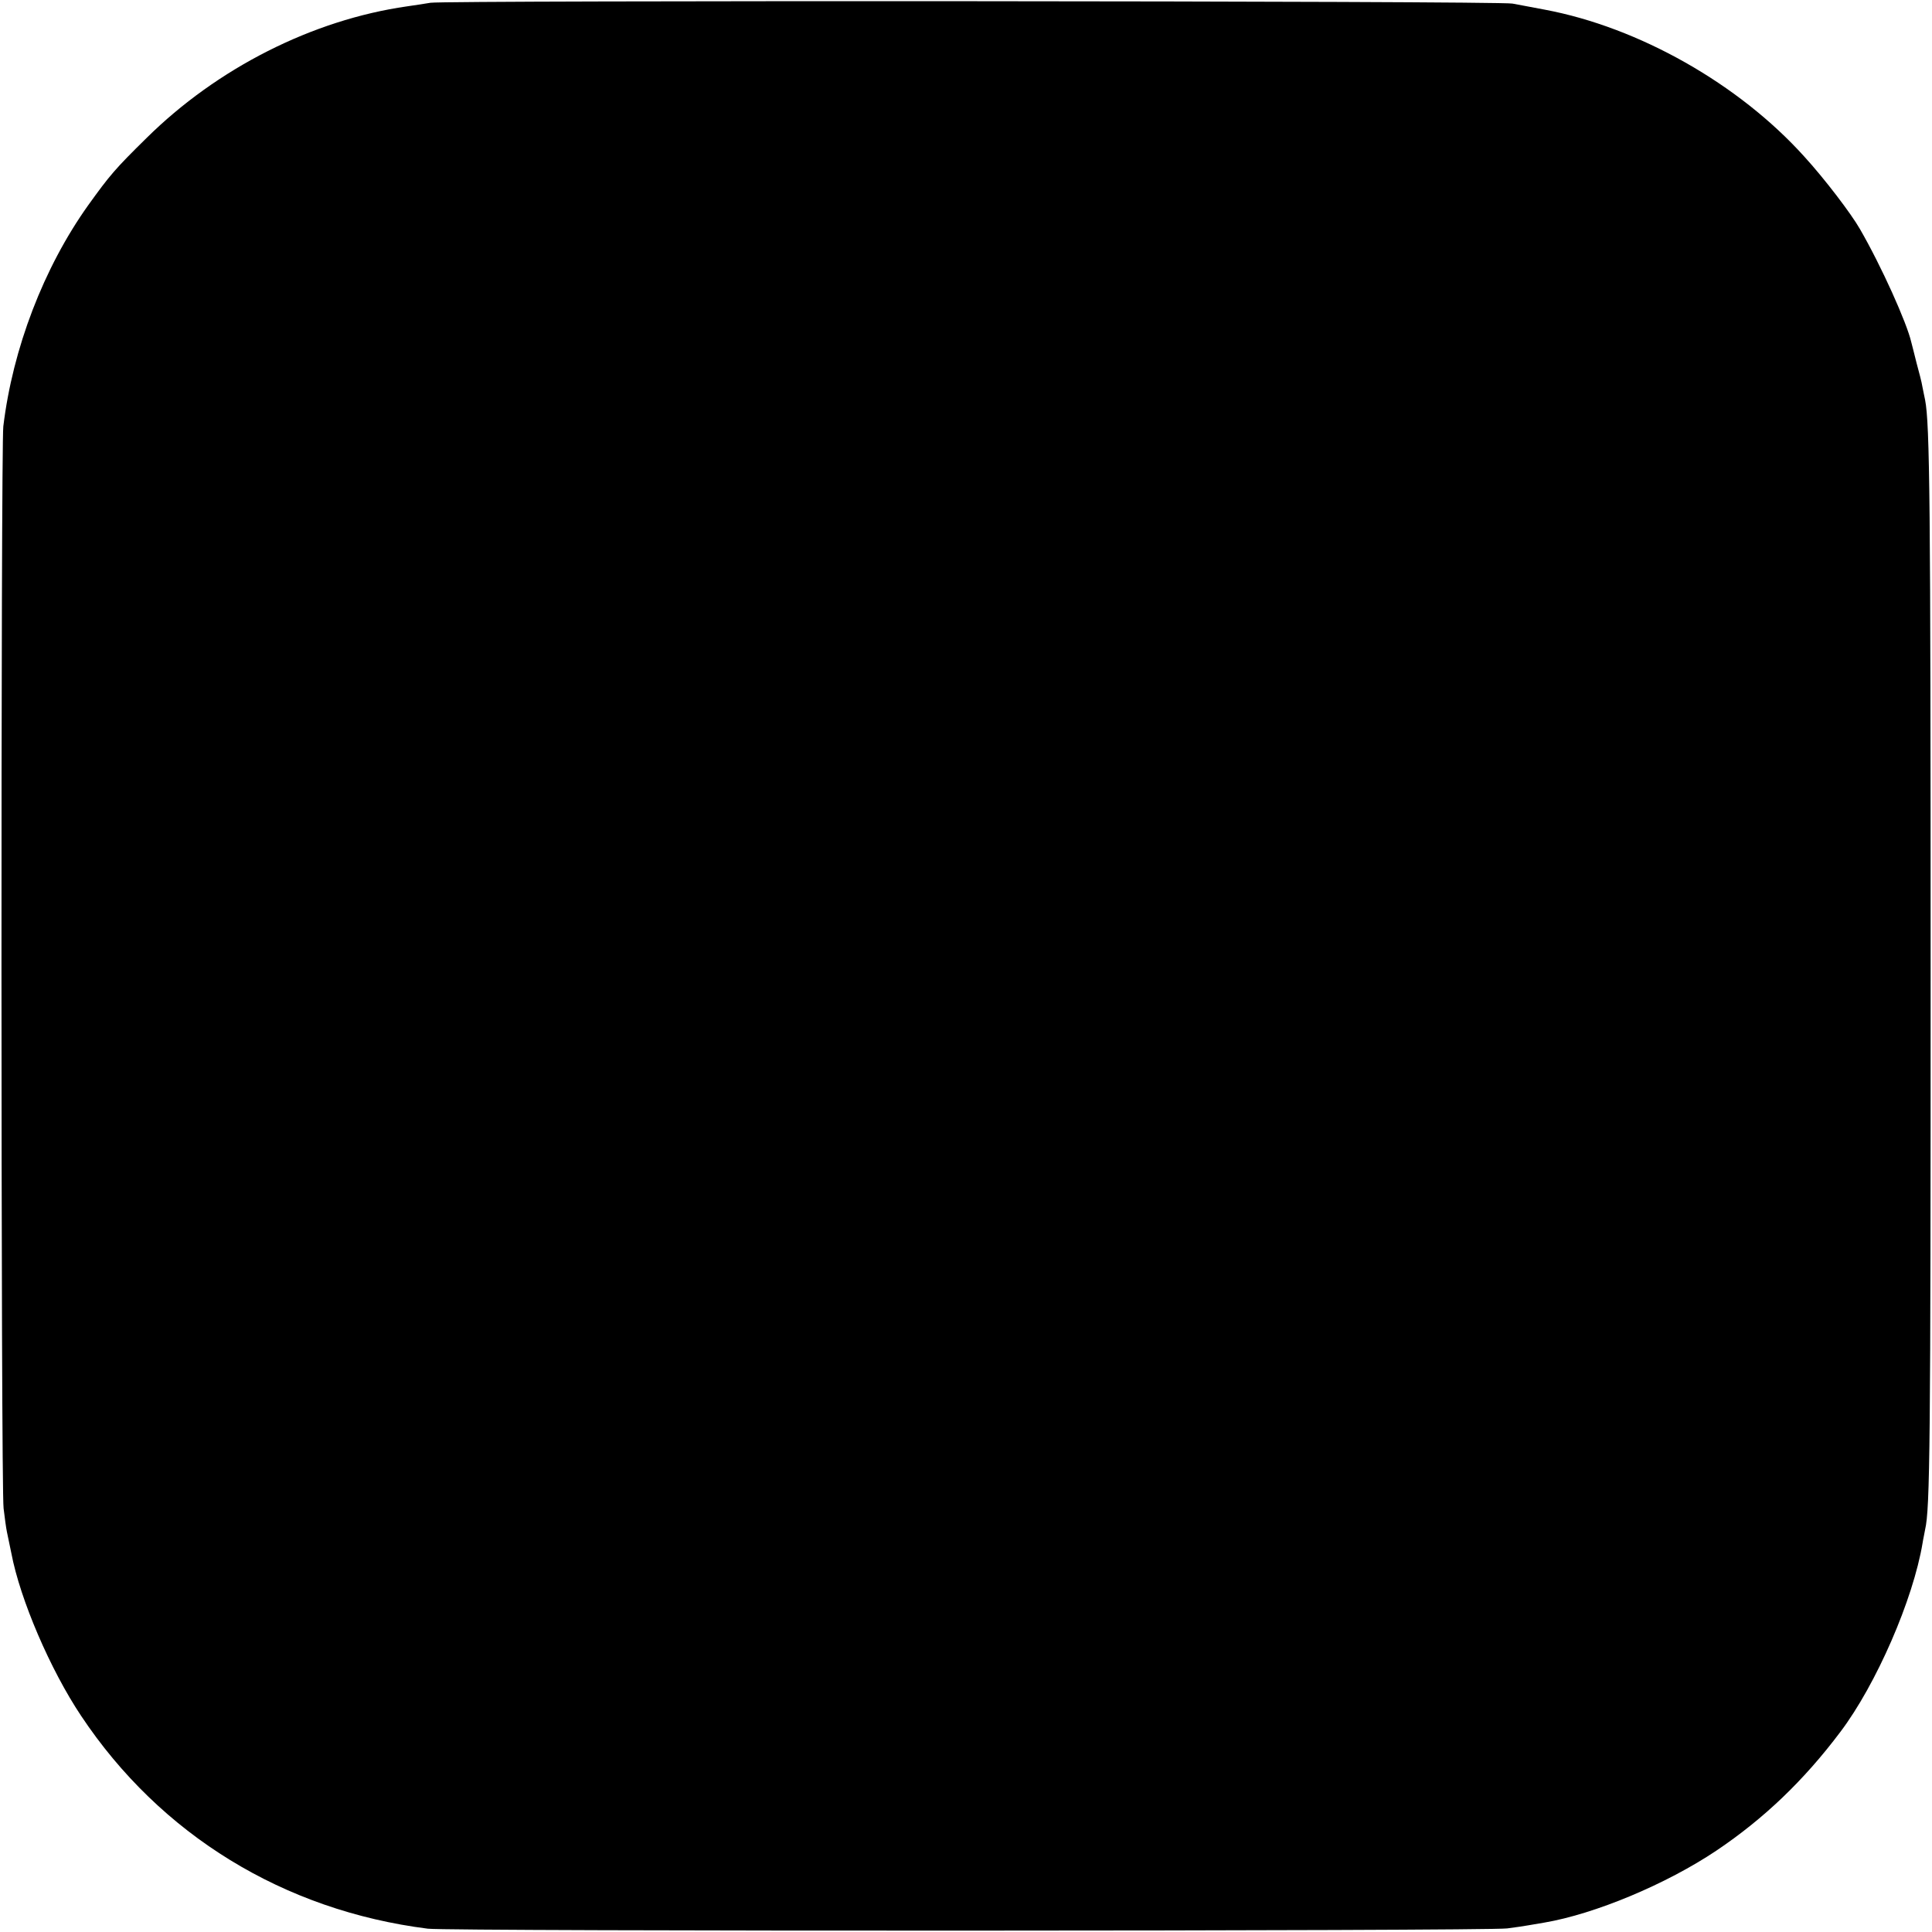
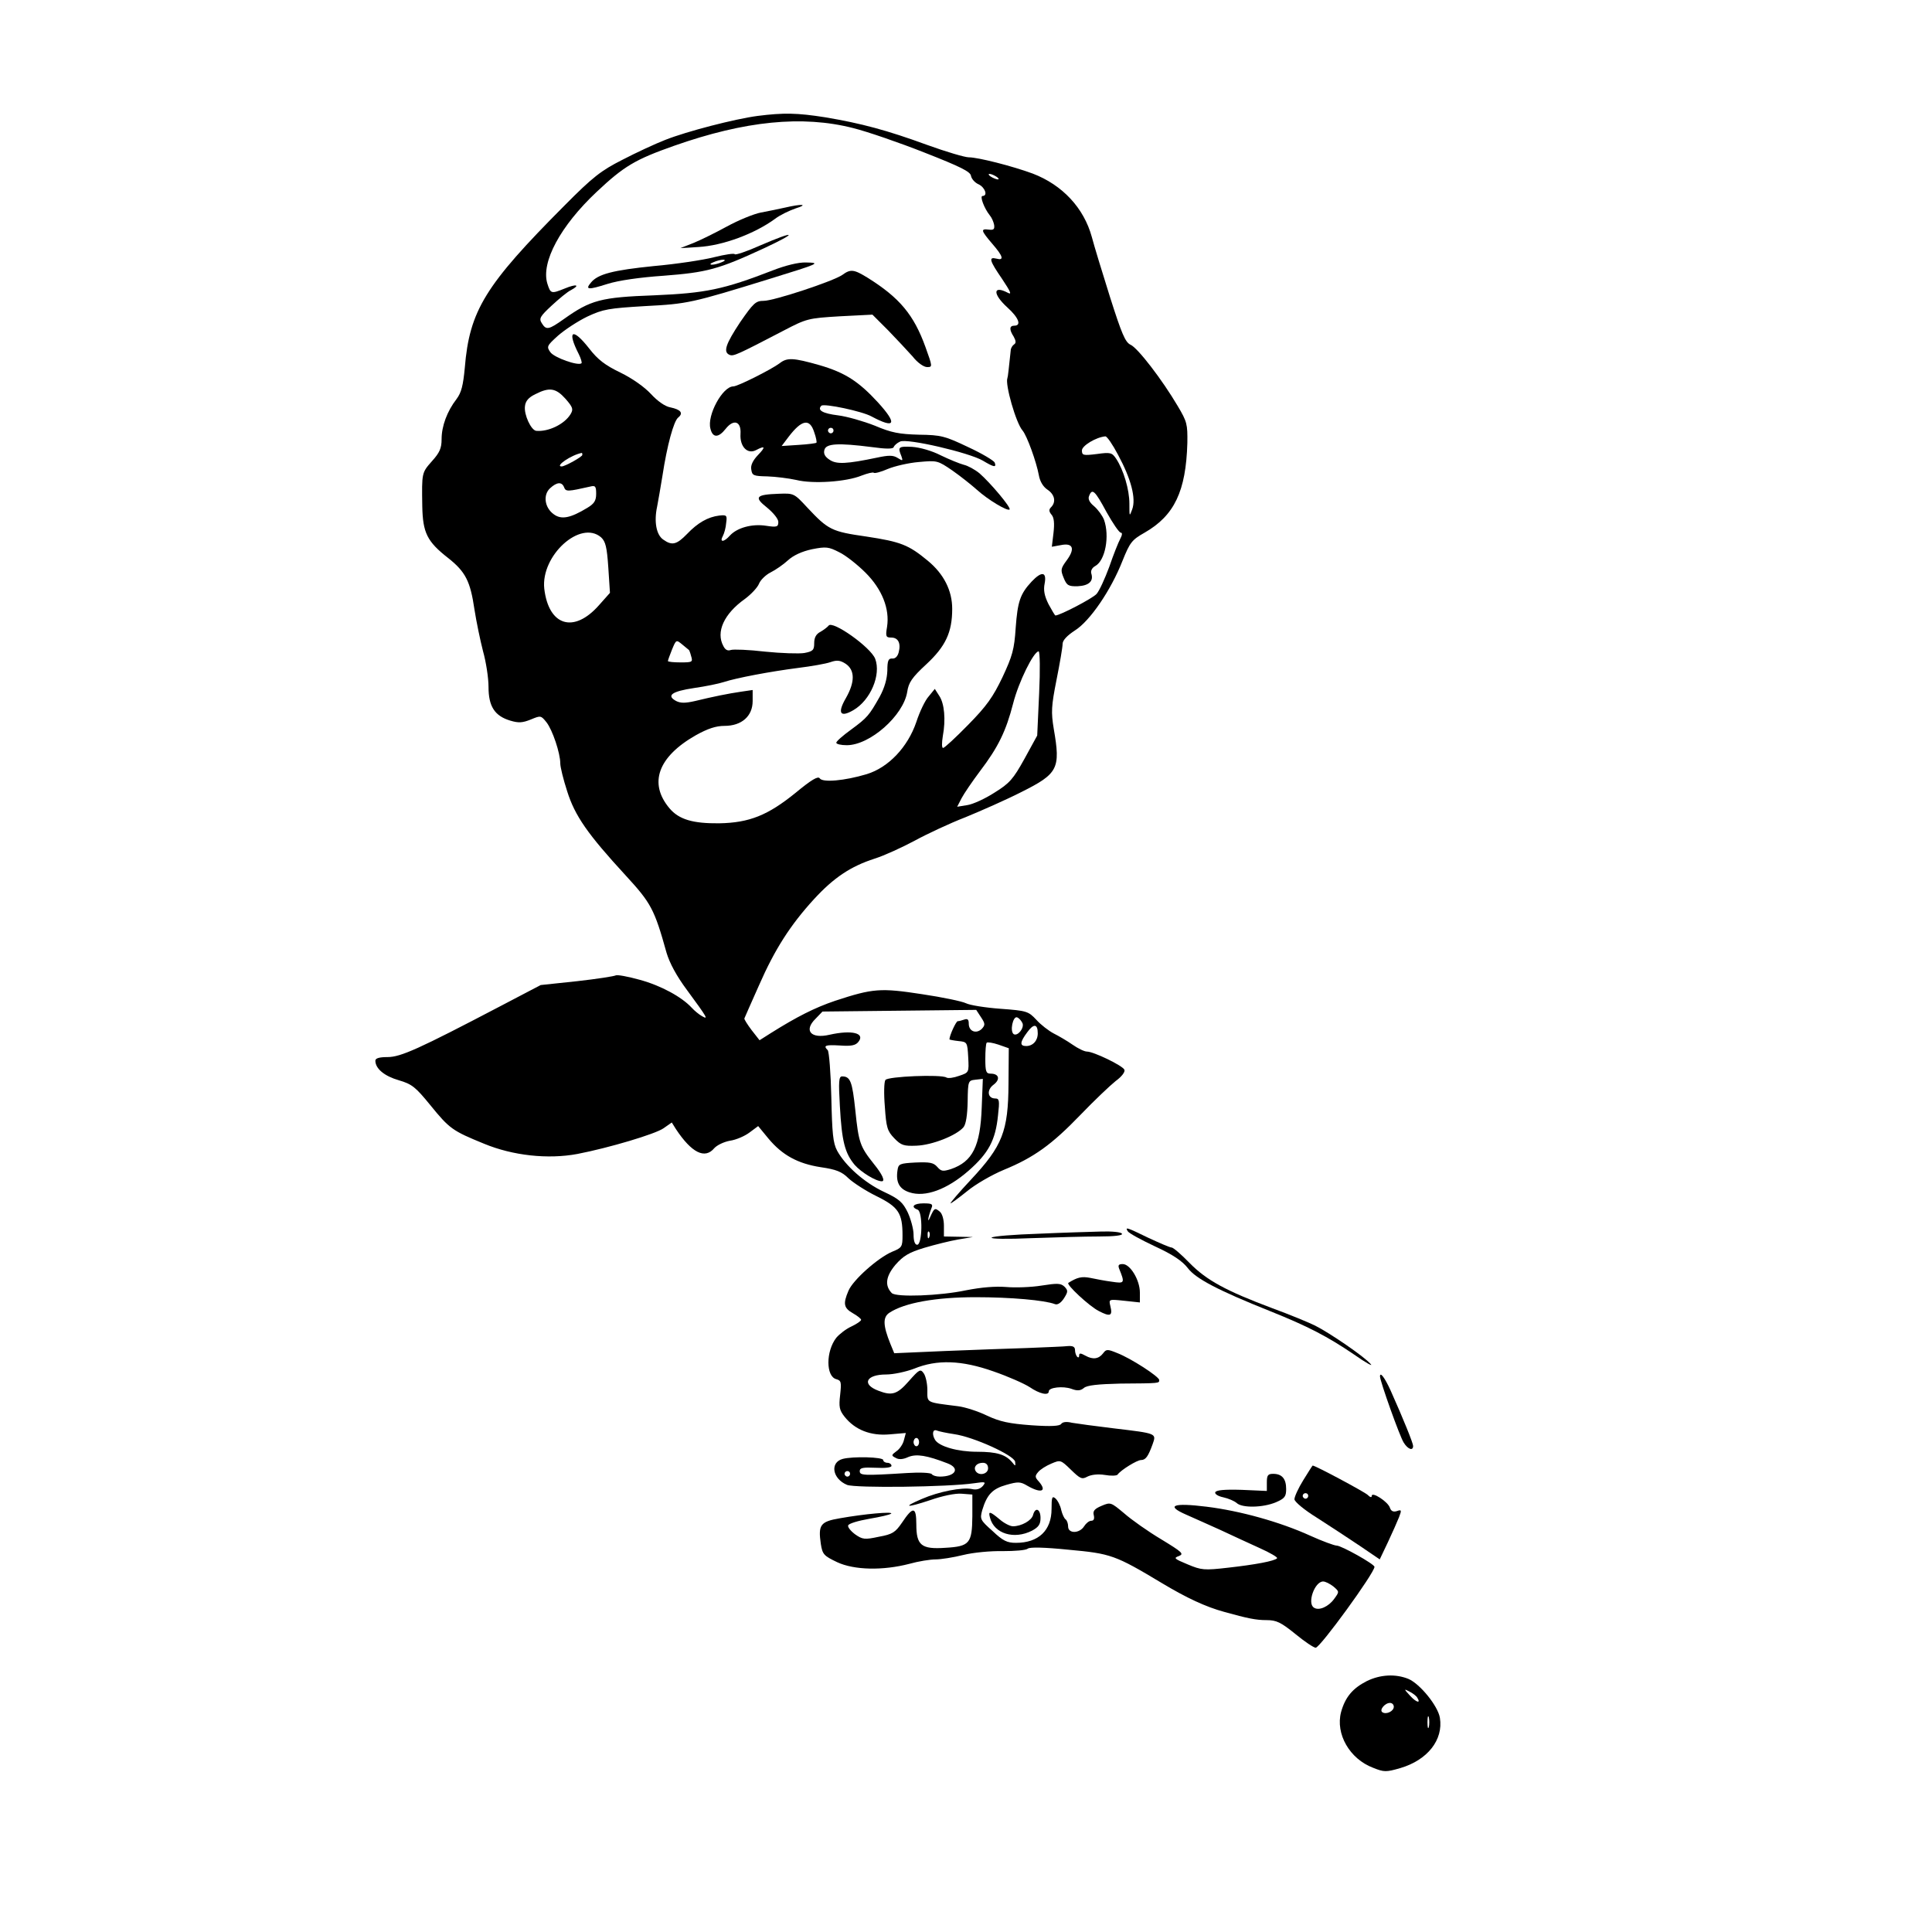
<svg xmlns="http://www.w3.org/2000/svg" version="1.0" width="700pt" height="700pt" viewBox="0 0 700 700" preserveAspectRatio="xMidYMid meet">
  <g transform="translate(0,700) scale(0.1,-0.1)" fill="#000000" stroke="none">
-     <path d="M1560 6990 c-25 -4 -63 -10 -85 -13 -343 -49 -688 -224 -944 -477 -115 -113 -134 -136 -211 -243 -162 -227 -274 -520 -308 -802 -9 -81 -9 -3844 1 -3920 4 -33 9 -71 12 -85 3 -14 10 -48 16 -77 32 -169 142 -424 253 -590 287 -431 734 -705 1256 -771 76 -10 3842 -9 3911 1 31 4 65 9 75 11 11 2 37 6 59 10 183 31 442 139 624 261 171 115 316 253 449 430 130 172 264 480 298 685 2 14 7 35 9 48 18 76 20 313 20 2032 0 1695 -3 1973 -20 2061 -3 13 -7 35 -10 49 -2 14 -12 52 -21 85 -8 33 -17 67 -19 75 -16 70 -108 275 -186 410 -32 56 -128 182 -202 263 -237 263 -599 468 -940 532 -45 8 -98 19 -117 22 -48 10 -3864 12 -3920 3z" />
+     <path d="M2745 6580 c-83 -11 -257 -56 -335 -87 -36 -14 -105 -46 -155 -72 -77 -39 -107 -62 -210 -166 -287 -288 -344 -380 -361 -588 -6 -63 -12 -89 -30 -113 -34 -44 -54 -98 -54 -145 0 -33 -7 -49 -35 -80 -37 -42 -37 -41 -35 -164 2 -95 17 -127 94 -187 63 -50 80 -84 95 -186 7 -45 21 -112 31 -151 11 -39 20 -97 20 -130 0 -70 22 -105 79 -122 30 -9 44 -8 74 4 36 15 37 15 57 -10 22 -28 50 -112 50 -149 0 -13 11 -58 25 -101 28 -89 74 -155 212 -305 92 -100 104 -122 148 -280 11 -37 36 -84 74 -135 75 -102 78 -108 55 -95 -11 6 -28 20 -38 31 -36 39 -111 80 -188 101 -43 12 -82 19 -87 16 -5 -3 -68 -13 -140 -21 l-132 -14 -147 -77 c-294 -154 -360 -184 -408 -184 -29 0 -44 -4 -44 -13 0 -29 33 -56 85 -71 48 -14 61 -25 114 -90 70 -86 80 -93 195 -140 104 -43 231 -57 338 -37 114 22 282 72 312 93 l30 21 15 -24 c57 -86 105 -110 139 -69 10 11 35 23 57 27 22 3 54 17 71 30 l31 23 37 -45 c50 -60 106 -91 190 -104 55 -8 76 -16 100 -40 17 -16 63 -46 102 -65 79 -39 94 -61 94 -142 0 -41 -2 -45 -37 -59 -52 -22 -143 -103 -159 -142 -20 -47 -17 -62 16 -81 16 -9 30 -20 30 -24 0 -4 -16 -15 -35 -24 -20 -9 -44 -28 -55 -41 -38 -49 -38 -140 0 -150 18 -5 19 -11 14 -57 -5 -43 -3 -55 16 -79 38 -48 95 -70 163 -64 l59 5 -7 -26 c-3 -14 -16 -33 -27 -40 -19 -14 -19 -16 -3 -24 11 -7 27 -6 46 3 30 12 67 6 142 -23 47 -18 29 -48 -28 -48 -13 0 -26 4 -29 9 -4 5 -43 7 -89 4 -160 -10 -172 -9 -172 7 0 12 12 14 58 12 35 -2 57 1 57 7 0 6 -7 11 -15 11 -8 0 -15 5 -15 10 0 11 -110 14 -147 4 -47 -13 -37 -72 16 -94 31 -12 366 -8 461 6 41 6 43 5 31 -10 -10 -11 -23 -15 -40 -11 -35 7 -119 -9 -181 -36 -73 -31 -56 -33 31 -4 43 15 90 25 113 23 l39 -3 0 -79 c-1 -98 -10 -109 -98 -114 -87 -6 -105 9 -105 85 0 65 -12 66 -52 6 -24 -35 -34 -42 -84 -51 -51 -11 -59 -10 -86 9 -16 12 -27 26 -25 32 2 7 36 17 76 24 41 7 76 15 80 19 7 8 -96 -1 -186 -17 -71 -12 -79 -24 -69 -93 6 -38 11 -43 59 -66 62 -29 166 -31 262 -6 32 9 75 16 95 16 19 0 64 7 100 16 36 9 100 15 143 14 44 0 84 3 91 9 7 6 60 5 148 -4 153 -14 168 -19 338 -121 90 -54 159 -86 225 -104 86 -24 116 -30 154 -30 36 0 52 -8 104 -50 34 -28 67 -50 74 -50 16 0 213 271 213 293 0 10 -120 77 -137 77 -8 0 -52 16 -96 36 -110 50 -254 90 -376 105 -121 15 -149 4 -73 -29 26 -12 82 -36 123 -55 41 -19 105 -49 143 -66 38 -17 67 -34 63 -37 -9 -10 -79 -23 -177 -34 -87 -10 -97 -9 -147 12 -48 20 -52 23 -32 30 20 8 13 14 -64 61 -47 28 -108 71 -134 94 -48 40 -49 41 -82 27 -26 -11 -32 -19 -28 -34 3 -13 0 -20 -9 -20 -8 0 -19 -9 -26 -20 -17 -27 -58 -27 -58 -1 0 11 -4 22 -9 26 -5 3 -12 18 -16 34 -3 16 -13 35 -21 42 -12 10 -14 4 -14 -38 0 -78 -47 -123 -129 -123 -32 0 -47 7 -85 43 -45 40 -46 43 -37 76 17 56 37 77 87 91 42 12 51 12 76 -3 50 -29 73 -21 42 15 -14 15 -15 20 -3 34 8 10 29 23 48 31 33 14 34 14 71 -22 34 -33 40 -36 60 -25 14 7 38 10 63 6 22 -4 43 -3 46 1 12 17 71 53 85 53 17 0 26 13 42 57 14 40 17 39 -142 58 -66 8 -133 17 -150 20 -20 5 -34 3 -39 -4 -5 -8 -36 -10 -108 -5 -81 6 -114 13 -161 35 -33 16 -80 31 -105 34 -118 15 -111 11 -111 59 0 23 -6 50 -13 60 -12 17 -16 15 -54 -28 -42 -48 -61 -54 -110 -35 -62 23 -46 59 28 59 26 0 72 10 101 21 83 34 172 31 288 -10 52 -18 111 -44 131 -57 35 -24 69 -32 69 -15 0 14 51 20 82 9 21 -8 33 -7 45 3 11 10 51 14 132 16 145 1 141 1 141 13 0 12 -103 79 -153 98 -34 14 -39 14 -50 -1 -16 -21 -37 -24 -64 -9 -18 10 -23 10 -23 1 0 -7 -3 -9 -7 -5 -4 4 -8 15 -8 24 0 12 -7 16 -25 15 -14 -2 -79 -4 -145 -7 -66 -2 -202 -7 -302 -11 l-183 -8 -14 34 c-27 67 -28 97 -3 113 55 36 168 56 312 56 128 0 250 -11 287 -25 9 -4 22 4 33 21 15 24 15 28 2 42 -14 13 -26 13 -84 4 -37 -6 -95 -8 -128 -5 -39 3 -89 -1 -145 -12 -94 -20 -253 -26 -269 -10 -26 27 -22 60 13 102 29 33 49 45 105 62 37 11 93 25 122 30 l54 9 -52 1 -53 1 0 39 c0 22 -6 44 -15 51 -18 15 -20 13 -35 -20 -12 -28 -7 2 5 33 6 14 2 17 -29 17 -36 0 -48 -13 -21 -23 19 -8 17 -127 -2 -127 -8 0 -13 13 -13 37 0 20 -10 56 -21 80 -18 37 -31 49 -87 75 -70 33 -139 94 -169 149 -15 28 -18 63 -21 194 -2 88 -8 164 -13 170 -17 17 -9 20 44 17 40 -3 57 0 67 13 26 32 -24 44 -104 26 -68 -16 -95 15 -51 58 l25 26 279 3 278 3 17 -26 c16 -24 16 -29 3 -43 -20 -19 -47 -9 -47 19 0 15 -4 19 -16 15 -9 -3 -19 -6 -24 -6 -6 0 -30 -52 -30 -66 0 -1 15 -4 33 -6 31 -3 32 -4 35 -58 3 -56 3 -56 -33 -68 -19 -7 -40 -10 -46 -6 -19 12 -213 4 -221 -9 -5 -7 -6 -50 -2 -97 5 -75 9 -88 34 -114 25 -26 35 -29 81 -27 56 2 145 37 170 67 9 11 14 44 15 93 1 75 2 76 28 79 l27 3 -4 -103 c-5 -141 -33 -197 -112 -224 -29 -9 -35 -8 -49 8 -14 16 -28 18 -79 16 -56 -3 -62 -5 -65 -27 -7 -44 6 -69 43 -81 57 -19 136 10 214 78 73 64 98 111 107 201 6 53 5 61 -10 61 -28 0 -32 31 -6 50 25 19 20 40 -11 40 -16 0 -19 7 -19 53 0 30 2 56 5 59 3 3 22 0 43 -7 l37 -13 -1 -129 c-1 -172 -22 -225 -136 -347 -44 -47 -77 -86 -74 -86 3 0 30 20 60 44 30 25 89 59 132 77 110 45 175 92 279 200 50 52 107 106 127 122 22 16 35 33 32 41 -6 15 -112 66 -136 66 -9 0 -32 11 -52 25 -20 14 -51 32 -69 41 -17 9 -46 31 -62 49 -29 31 -35 33 -130 40 -55 4 -111 13 -125 20 -14 7 -86 22 -160 33 -150 23 -177 21 -314 -24 -74 -25 -139 -58 -233 -117 l-41 -26 -29 37 c-15 20 -27 39 -26 42 1 3 25 57 53 120 57 130 113 218 200 313 71 77 132 118 219 146 35 11 100 41 145 65 44 24 127 63 184 85 56 23 147 63 202 91 134 67 143 85 118 229 -10 61 -9 82 10 178 12 60 22 118 22 130 0 13 16 30 45 49 54 34 130 145 172 252 27 67 34 76 80 102 108 62 150 150 155 325 1 68 -1 77 -35 134 -56 95 -145 211 -171 222 -19 9 -32 40 -74 172 -28 89 -58 187 -66 218 -29 106 -107 189 -214 230 -73 27 -198 59 -232 59 -14 0 -82 20 -151 45 -145 53 -238 78 -369 100 -102 16 -150 17 -245 5z m346 -44 c52 -13 168 -53 259 -89 130 -51 166 -69 168 -84 2 -11 14 -25 28 -31 23 -11 34 -42 14 -42 -11 0 6 -45 26 -70 7 -8 14 -24 16 -35 2 -16 -2 -19 -19 -17 -31 4 -29 -3 12 -51 40 -46 44 -62 15 -54 -29 7 -25 -7 21 -74 30 -45 36 -58 21 -50 -55 29 -56 -4 -2 -53 41 -37 52 -66 25 -66 -18 0 -19 -14 -2 -40 8 -15 9 -23 1 -28 -6 -4 -12 -14 -12 -22 -7 -65 -10 -96 -12 -100 -9 -22 31 -163 55 -190 16 -19 50 -113 59 -162 4 -23 16 -42 31 -52 27 -18 32 -45 13 -64 -8 -8 -8 -15 2 -27 9 -10 11 -31 7 -66 l-6 -50 33 6 c44 9 52 -13 21 -55 -22 -30 -23 -35 -11 -64 11 -27 17 -31 51 -30 40 2 58 18 49 46 -3 10 3 21 14 27 37 20 53 109 32 168 -6 15 -22 37 -36 49 -16 13 -23 26 -18 37 11 29 21 20 63 -58 23 -41 46 -75 52 -75 6 0 5 -9 -2 -22 -7 -13 -25 -58 -40 -102 -16 -43 -36 -87 -46 -98 -14 -16 -133 -78 -149 -78 -2 0 -13 19 -25 41 -15 30 -19 51 -14 75 8 43 -11 45 -47 7 -42 -45 -51 -73 -58 -168 -5 -78 -12 -102 -48 -179 -34 -71 -57 -104 -124 -172 -45 -46 -86 -84 -91 -84 -5 0 -5 18 -1 43 11 59 6 118 -13 146 l-16 25 -22 -27 c-13 -14 -33 -56 -45 -93 -31 -91 -101 -165 -180 -189 -80 -24 -160 -31 -170 -15 -6 9 -30 -5 -88 -53 -100 -81 -167 -108 -276 -110 -96 -1 -146 14 -180 54 -77 91 -42 187 95 265 43 24 73 34 104 34 62 0 102 35 102 90 l0 40 -41 -6 c-48 -7 -102 -18 -168 -34 -35 -8 -52 -8 -68 0 -37 20 -16 35 64 47 42 6 91 16 109 22 46 15 168 38 269 51 48 6 100 15 117 21 23 8 35 7 55 -6 34 -23 34 -66 1 -124 -32 -55 -21 -72 27 -44 62 36 101 128 79 186 -16 42 -156 141 -169 120 -4 -5 -17 -15 -29 -22 -16 -8 -23 -21 -23 -41 0 -25 -4 -30 -36 -36 -19 -3 -83 -1 -142 5 -59 7 -115 9 -124 6 -11 -4 -20 0 -27 14 -28 51 2 117 78 171 23 17 46 42 51 55 5 13 24 32 42 41 18 9 47 29 63 44 20 18 50 32 87 40 51 10 60 9 99 -11 23 -11 66 -45 95 -74 60 -60 88 -131 78 -196 -6 -35 -4 -39 15 -39 25 0 36 -20 27 -54 -4 -15 -13 -23 -23 -22 -14 1 -18 -7 -18 -44 -1 -30 -10 -62 -28 -95 -38 -67 -44 -75 -104 -119 -29 -21 -53 -42 -53 -47 0 -5 17 -9 38 -9 84 0 205 107 219 193 5 34 17 52 69 100 70 65 94 116 94 201 0 66 -30 126 -88 174 -70 58 -98 69 -223 88 -126 18 -138 24 -214 105 -48 52 -49 52 -104 50 -83 -3 -90 -12 -42 -50 23 -19 41 -41 41 -52 0 -18 -5 -20 -44 -14 -51 8 -105 -7 -131 -35 -22 -25 -39 -26 -26 -2 5 9 11 31 12 47 4 28 2 30 -25 27 -41 -5 -78 -26 -117 -67 -37 -38 -54 -43 -86 -20 -25 17 -34 65 -22 120 4 22 13 72 19 110 17 112 41 199 57 212 20 16 10 29 -28 37 -19 3 -47 23 -70 48 -24 26 -68 57 -111 78 -56 27 -82 47 -113 87 -61 78 -82 66 -38 -20 8 -16 12 -31 10 -33 -11 -11 -99 20 -113 40 -14 20 -13 23 28 60 24 21 71 52 106 69 58 27 77 30 210 38 154 8 167 11 452 99 178 55 186 58 130 59 -27 1 -75 -11 -121 -29 -178 -69 -242 -82 -429 -90 -193 -7 -230 -17 -327 -86 -55 -39 -64 -41 -80 -15 -11 17 -6 25 36 64 26 24 57 50 70 56 35 19 19 23 -22 6 -50 -20 -52 -20 -64 18 -23 77 47 208 179 332 99 93 139 117 281 167 256 90 464 111 648 64z m519 -176 c8 -5 11 -10 5 -10 -5 0 -17 5 -25 10 -8 5 -10 10 -5 10 6 0 17 -5 25 -10z m-1561 -805 c27 -31 29 -38 18 -56 -22 -36 -80 -64 -124 -60 -19 2 -45 59 -41 89 2 19 13 32 38 44 51 26 74 22 109 -17z m2002 -203 c47 -87 66 -158 51 -198 -10 -27 -10 -26 -10 21 0 51 -21 122 -48 163 -15 22 -20 24 -70 17 -49 -6 -54 -5 -54 13 0 17 51 48 85 51 6 0 26 -29 46 -67z m-1941 0 c0 -7 -63 -42 -75 -42 -26 0 35 42 73 49 1 1 2 -3 2 -7z m-66 -118 c6 -16 14 -15 94 3 19 5 22 1 22 -26 0 -25 -7 -36 -32 -51 -61 -37 -94 -44 -122 -23 -33 24 -39 70 -13 94 25 23 43 24 51 3z m134 -181 c16 -15 21 -35 26 -109 l6 -92 -40 -45 c-91 -103 -182 -75 -198 60 -13 120 131 251 206 186z m318 -408 c1 0 5 -10 8 -22 7 -22 4 -23 -38 -23 -25 0 -46 2 -46 5 0 3 7 22 15 42 15 36 15 36 38 17 12 -10 23 -19 23 -19z m1269 -157 l-7 -153 -46 -84 c-41 -74 -54 -89 -109 -123 -34 -22 -78 -42 -98 -45 l-37 -6 16 31 c9 17 39 61 66 97 67 88 95 146 121 247 20 78 74 187 92 188 5 0 6 -69 2 -152z m-60 -1196 c6 -18 -18 -47 -32 -39 -15 10 -3 66 12 61 8 -3 16 -13 20 -22z m55 -36 c0 -27 -18 -46 -42 -46 -24 0 -23 14 4 50 23 32 38 31 38 -4z m-393 -738 c-3 -8 -6 -5 -6 6 -1 11 2 17 5 13 3 -3 4 -12 1 -19z m89 -714 c72 -10 218 -77 222 -100 2 -17 1 -17 -10 -3 -24 29 -56 39 -128 39 -70 0 -137 19 -152 43 -12 20 -9 40 6 34 7 -3 35 -9 62 -13z m-126 -29 c0 -8 -4 -15 -10 -15 -5 0 -10 7 -10 15 0 8 5 15 10 15 6 0 10 -7 10 -15z m250 -95 c0 -21 -33 -29 -45 -10 -9 15 4 30 26 30 12 0 19 -7 19 -20z m-500 -20 c0 -5 -4 -10 -10 -10 -5 0 -10 5 -10 10 0 6 5 10 10 10 6 0 10 -4 10 -10z m1751 -408 c22 -19 22 -19 3 -45 -20 -28 -55 -44 -73 -32 -26 15 2 95 33 95 8 0 24 -8 37 -18z" />
+     <path d="M2845 6248 c-22 -5 -61 -13 -88 -18 -26 -5 -82 -28 -124 -51 -42 -23 -97 -50 -122 -60 l-46 -18 65 4 c89 5 204 48 278 102 18 14 52 30 75 38 48 15 22 17 -38 3z" />
+     <path d="M2755 6111 c-49 -22 -91 -36 -93 -32 -1 4 -35 -1 -75 -11 -39 -10 -138 -25 -218 -32 -148 -15 -203 -29 -228 -60 -22 -26 -10 -27 59 -5 41 13 118 24 205 30 156 12 198 23 362 99 127 59 118 67 -12 11z m-140 -61 c-11 -5 -27 -9 -35 -9 -9 0 -8 4 5 9 11 5 27 9 35 9 9 0 8 -4 -5 -9z" />
+     <path d="M3052 6004 c-33 -23 -248 -94 -285 -94 -29 0 -37 -8 -85 -77 -53 -80 -63 -109 -38 -119 14 -5 26 0 193 87 86 45 91 46 206 53 l118 6 57 -57 c31 -32 71 -75 89 -95 17 -22 40 -38 52 -38 20 0 20 1 -6 73 -42 116 -93 178 -210 251 -49 30 -61 32 -91 10z" />
+     <path d="M2825 5684 c-29 -22 -152 -84 -168 -84 -39 0 -96 -105 -83 -153 8 -34 29 -34 55 -1 29 37 57 28 54 -18 -3 -46 25 -75 56 -59 34 18 36 12 7 -18 -18 -19 -27 -37 -24 -52 3 -22 8 -24 58 -25 30 -1 78 -7 105 -13 60 -15 181 -7 237 16 21 8 41 13 44 10 3 -3 26 3 51 14 24 10 75 22 112 25 66 6 68 6 122 -31 30 -21 70 -53 89 -70 40 -36 110 -78 118 -71 6 7 -70 97 -109 131 -17 14 -43 28 -57 31 -15 4 -52 19 -83 34 -33 17 -76 29 -105 31 -49 2 -52 0 -38 -34 6 -17 5 -18 -14 -6 -16 10 -32 10 -74 1 -110 -23 -147 -25 -172 -8 -17 11 -23 22 -19 36 6 23 48 26 173 10 50 -7 76 -7 78 0 2 6 12 15 23 20 24 13 251 -40 300 -69 40 -24 50 -26 43 -7 -3 7 -46 33 -96 56 -84 40 -98 44 -178 45 -72 2 -100 7 -161 33 -41 16 -100 33 -132 37 -57 7 -77 19 -61 35 10 9 148 -20 182 -39 86 -46 94 -27 23 51 -70 76 -119 108 -212 135 -95 27 -117 28 -144 7z m125 -250 c7 -19 10 -37 8 -38 -1 -2 -31 -6 -65 -8 l-61 -4 25 33 c48 63 77 68 93 17z m70 6 c0 -5 -4 -10 -10 -10 -5 0 -10 5 -10 10 0 6 5 10 10 10 6 0 10 -4 10 -10z" />
+     <path d="M3043 2993 c7 -128 18 -171 54 -214 23 -26 76 -59 98 -59 13 0 2 25 -29 63 -50 63 -55 77 -67 194 -11 105 -18 123 -48 123 -12 0 -13 -19 -8 -107z" />
+     <path d="M4086 2539 c4 -7 48 -31 99 -55 65 -30 99 -53 119 -79 29 -38 109 -80 299 -156 135 -54 208 -92 302 -156 44 -31 72 -46 61 -35 -23 27 -149 113 -201 139 -22 11 -92 40 -155 63 -168 63 -238 101 -300 164 -30 31 -59 56 -65 56 -6 0 -43 16 -84 35 -80 39 -85 40 -75 24z" />
+     <path d="M3763 2530 c-89 -3 -165 -9 -170 -14 -5 -5 56 -6 146 -2 85 3 194 6 243 6 57 0 87 4 83 10 -3 6 -36 9 -73 8 -37 -1 -140 -4 -229 -8z" />
+     <path d="M4055 2403 c21 -52 20 -54 -26 -47 -24 3 -60 10 -79 14 -31 6 -47 2 -79 -18 -10 -5 76 -85 110 -102 42 -22 51 -18 42 18 -6 25 -6 25 51 19 l56 -6 0 36 c0 45 -35 103 -62 103 -15 0 -18 -4 -13 -17z" />
+     <path d="M5000 2013 c0 -17 72 -219 86 -240 15 -24 34 -31 34 -12 0 10 -35 97 -82 202 -21 46 -38 68 -38 50z" />
+     <path d="M4722 1637 c-18 -29 -32 -60 -32 -69 0 -9 36 -39 83 -68 45 -29 114 -74 154 -101 l72 -49 30 63 c16 34 34 75 40 90 10 26 9 28 -8 22 -13 -4 -21 0 -25 12 -7 22 -66 60 -66 43 0 -7 -6 -5 -15 4 -12 11 -189 106 -199 106 -1 0 -16 -24 -34 -53z m18 -57 c0 -5 -4 -10 -10 -10 -5 0 -10 5 -10 10 0 6 5 10 10 10 6 0 10 -4 10 -10z" />
+     <path d="M4590 1629 l0 -31 -91 4 c-64 2 -93 -1 -96 -9 -2 -6 10 -14 29 -18 18 -4 40 -13 49 -21 20 -18 94 -17 142 3 32 14 37 21 37 48 0 37 -15 55 -47 55 -19 0 -23 -5 -23 -31z" />
+     <path d="M3743 1511 c-5 -20 -42 -41 -73 -41 -10 0 -32 11 -48 25 -36 30 -42 31 -35 6 15 -58 87 -80 152 -47 24 13 31 23 31 46 0 33 -19 41 -27 11z" />
+     <path d="M4952 909 c-51 -26 -78 -58 -93 -112 -21 -79 31 -170 116 -202 40 -16 47 -16 99 -1 98 29 156 102 143 182 -7 43 -72 123 -114 141 -47 19 -102 16 -151 -8z m183 -60 c14 -22 -3 -18 -26 7 -23 25 -23 26 -2 15 12 -6 25 -16 28 -22z m-85 -33 c0 -16 -27 -29 -41 -20 -13 8 9 34 27 34 8 0 14 -6 14 -14z m127 -73 c-3 -10 -5 -2 -5 17 0 19 2 27 5 18 2 -10 2 -26 0 -35z" />
  </g>
</svg>
